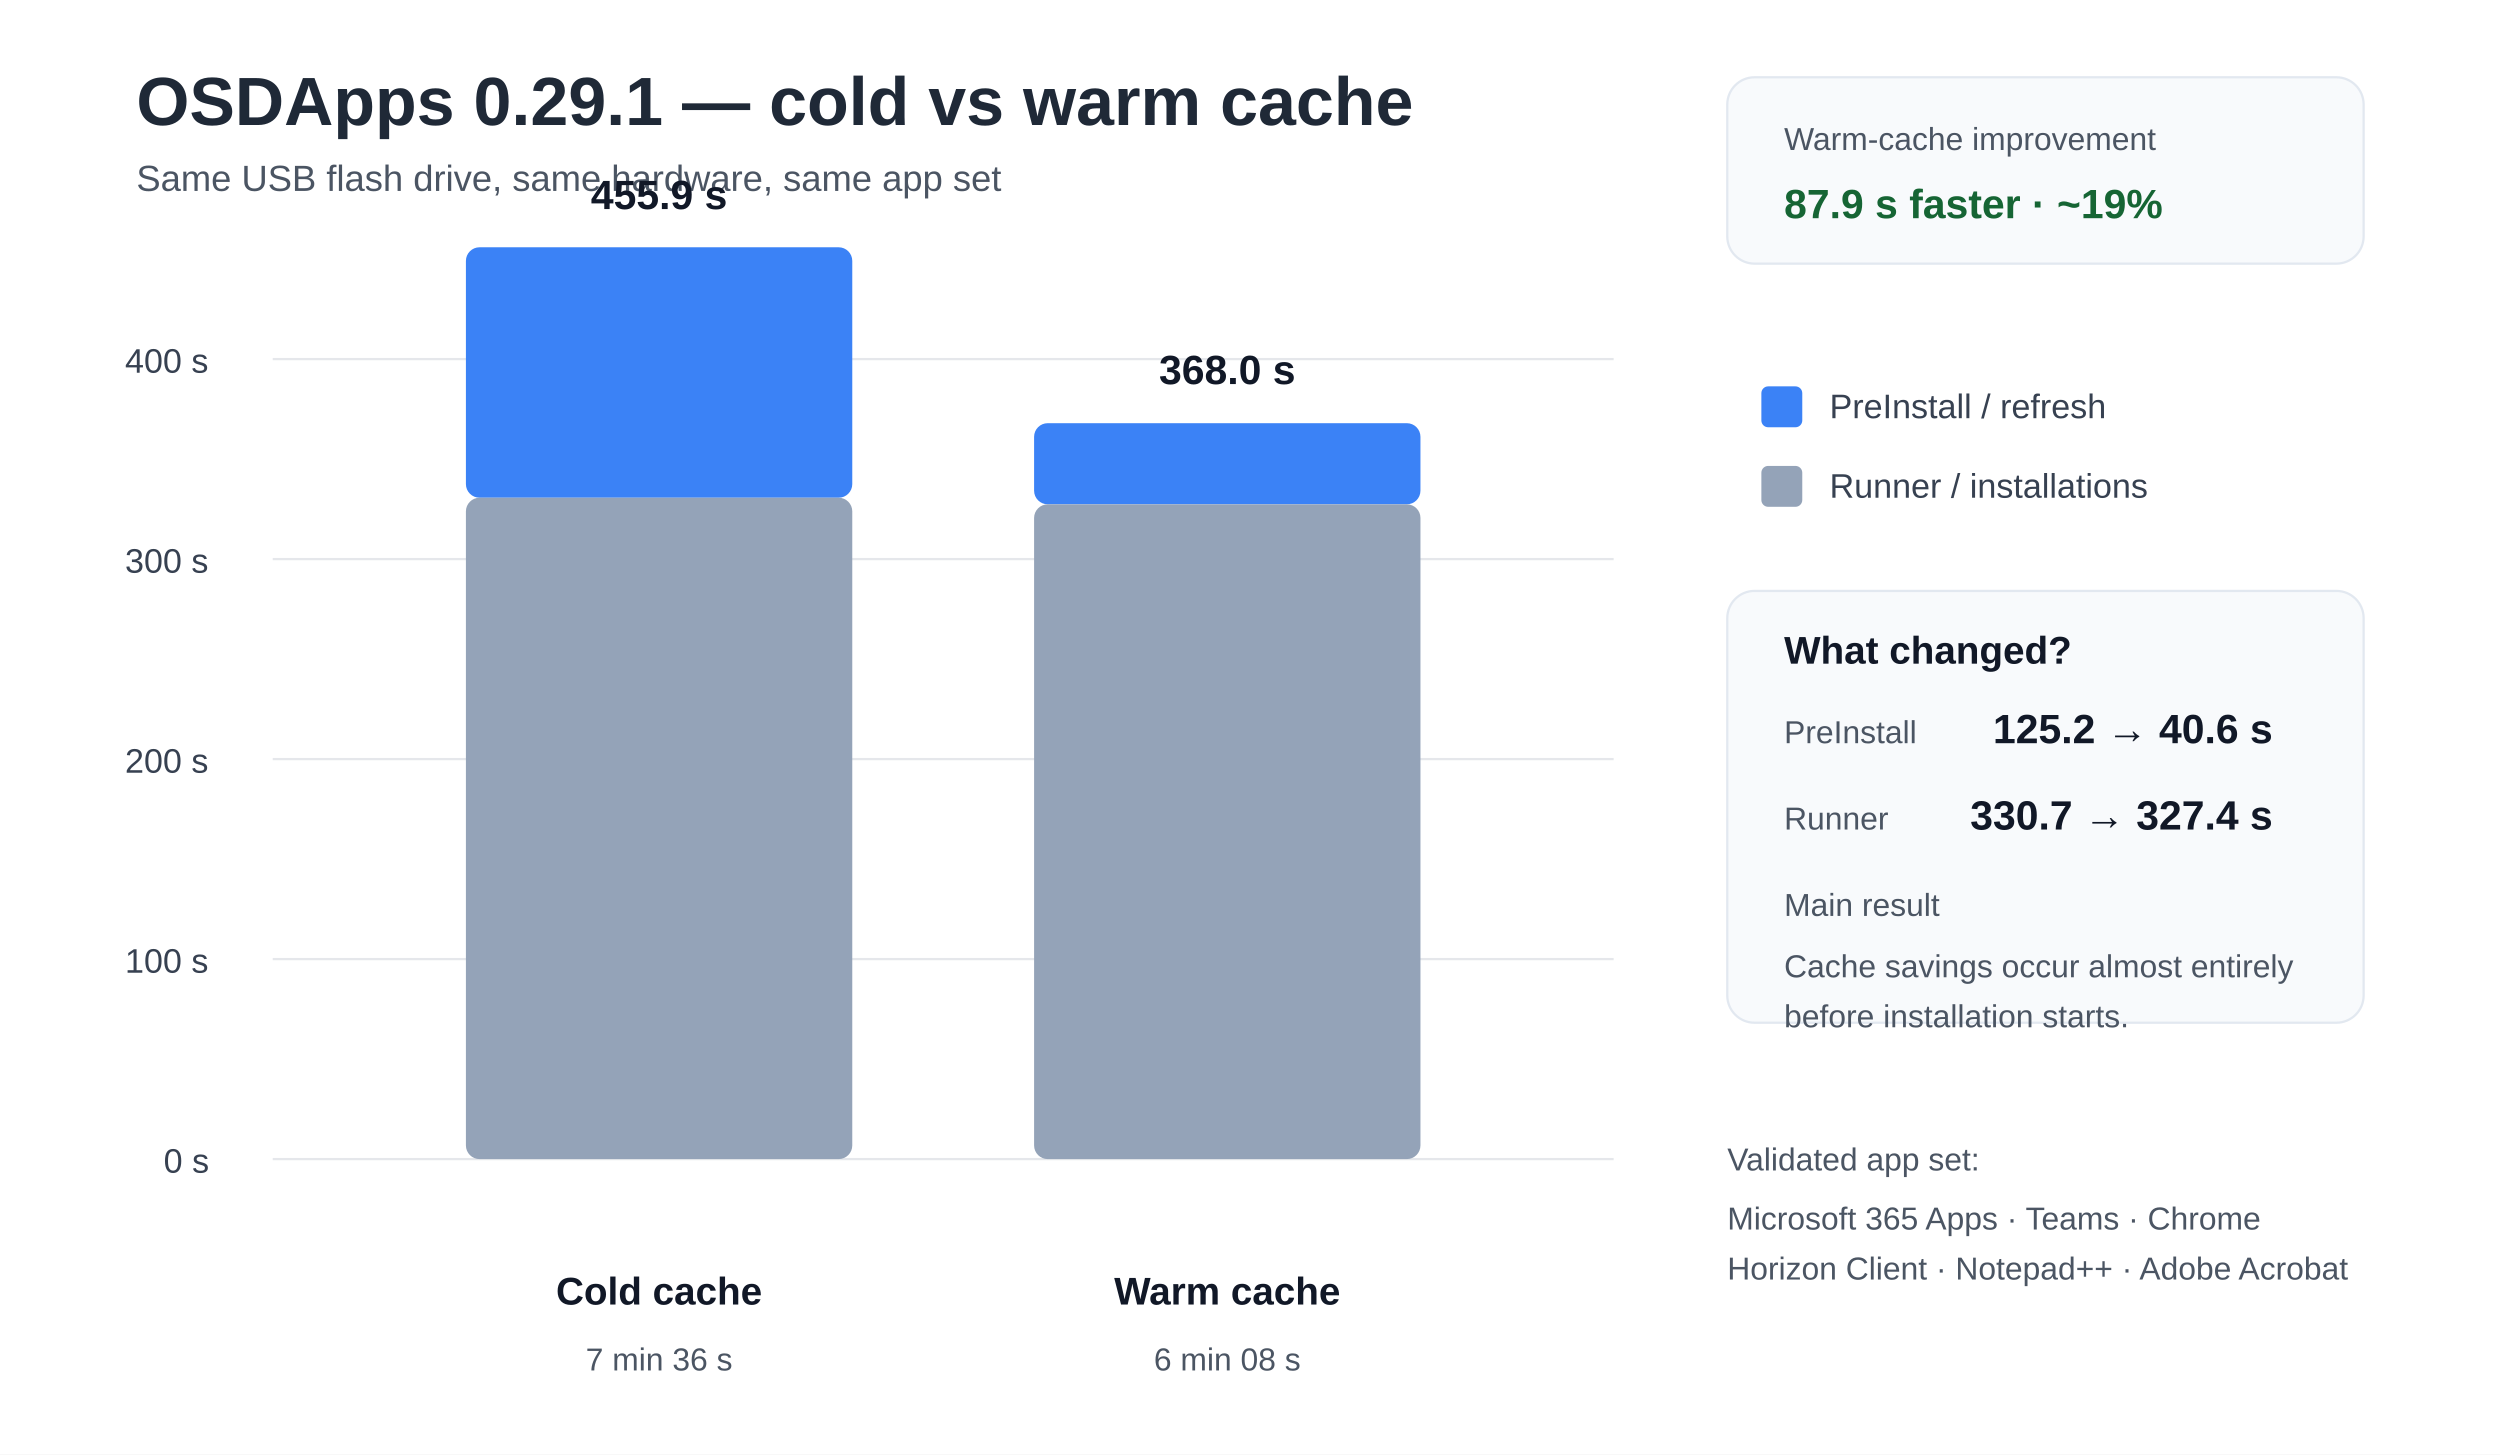
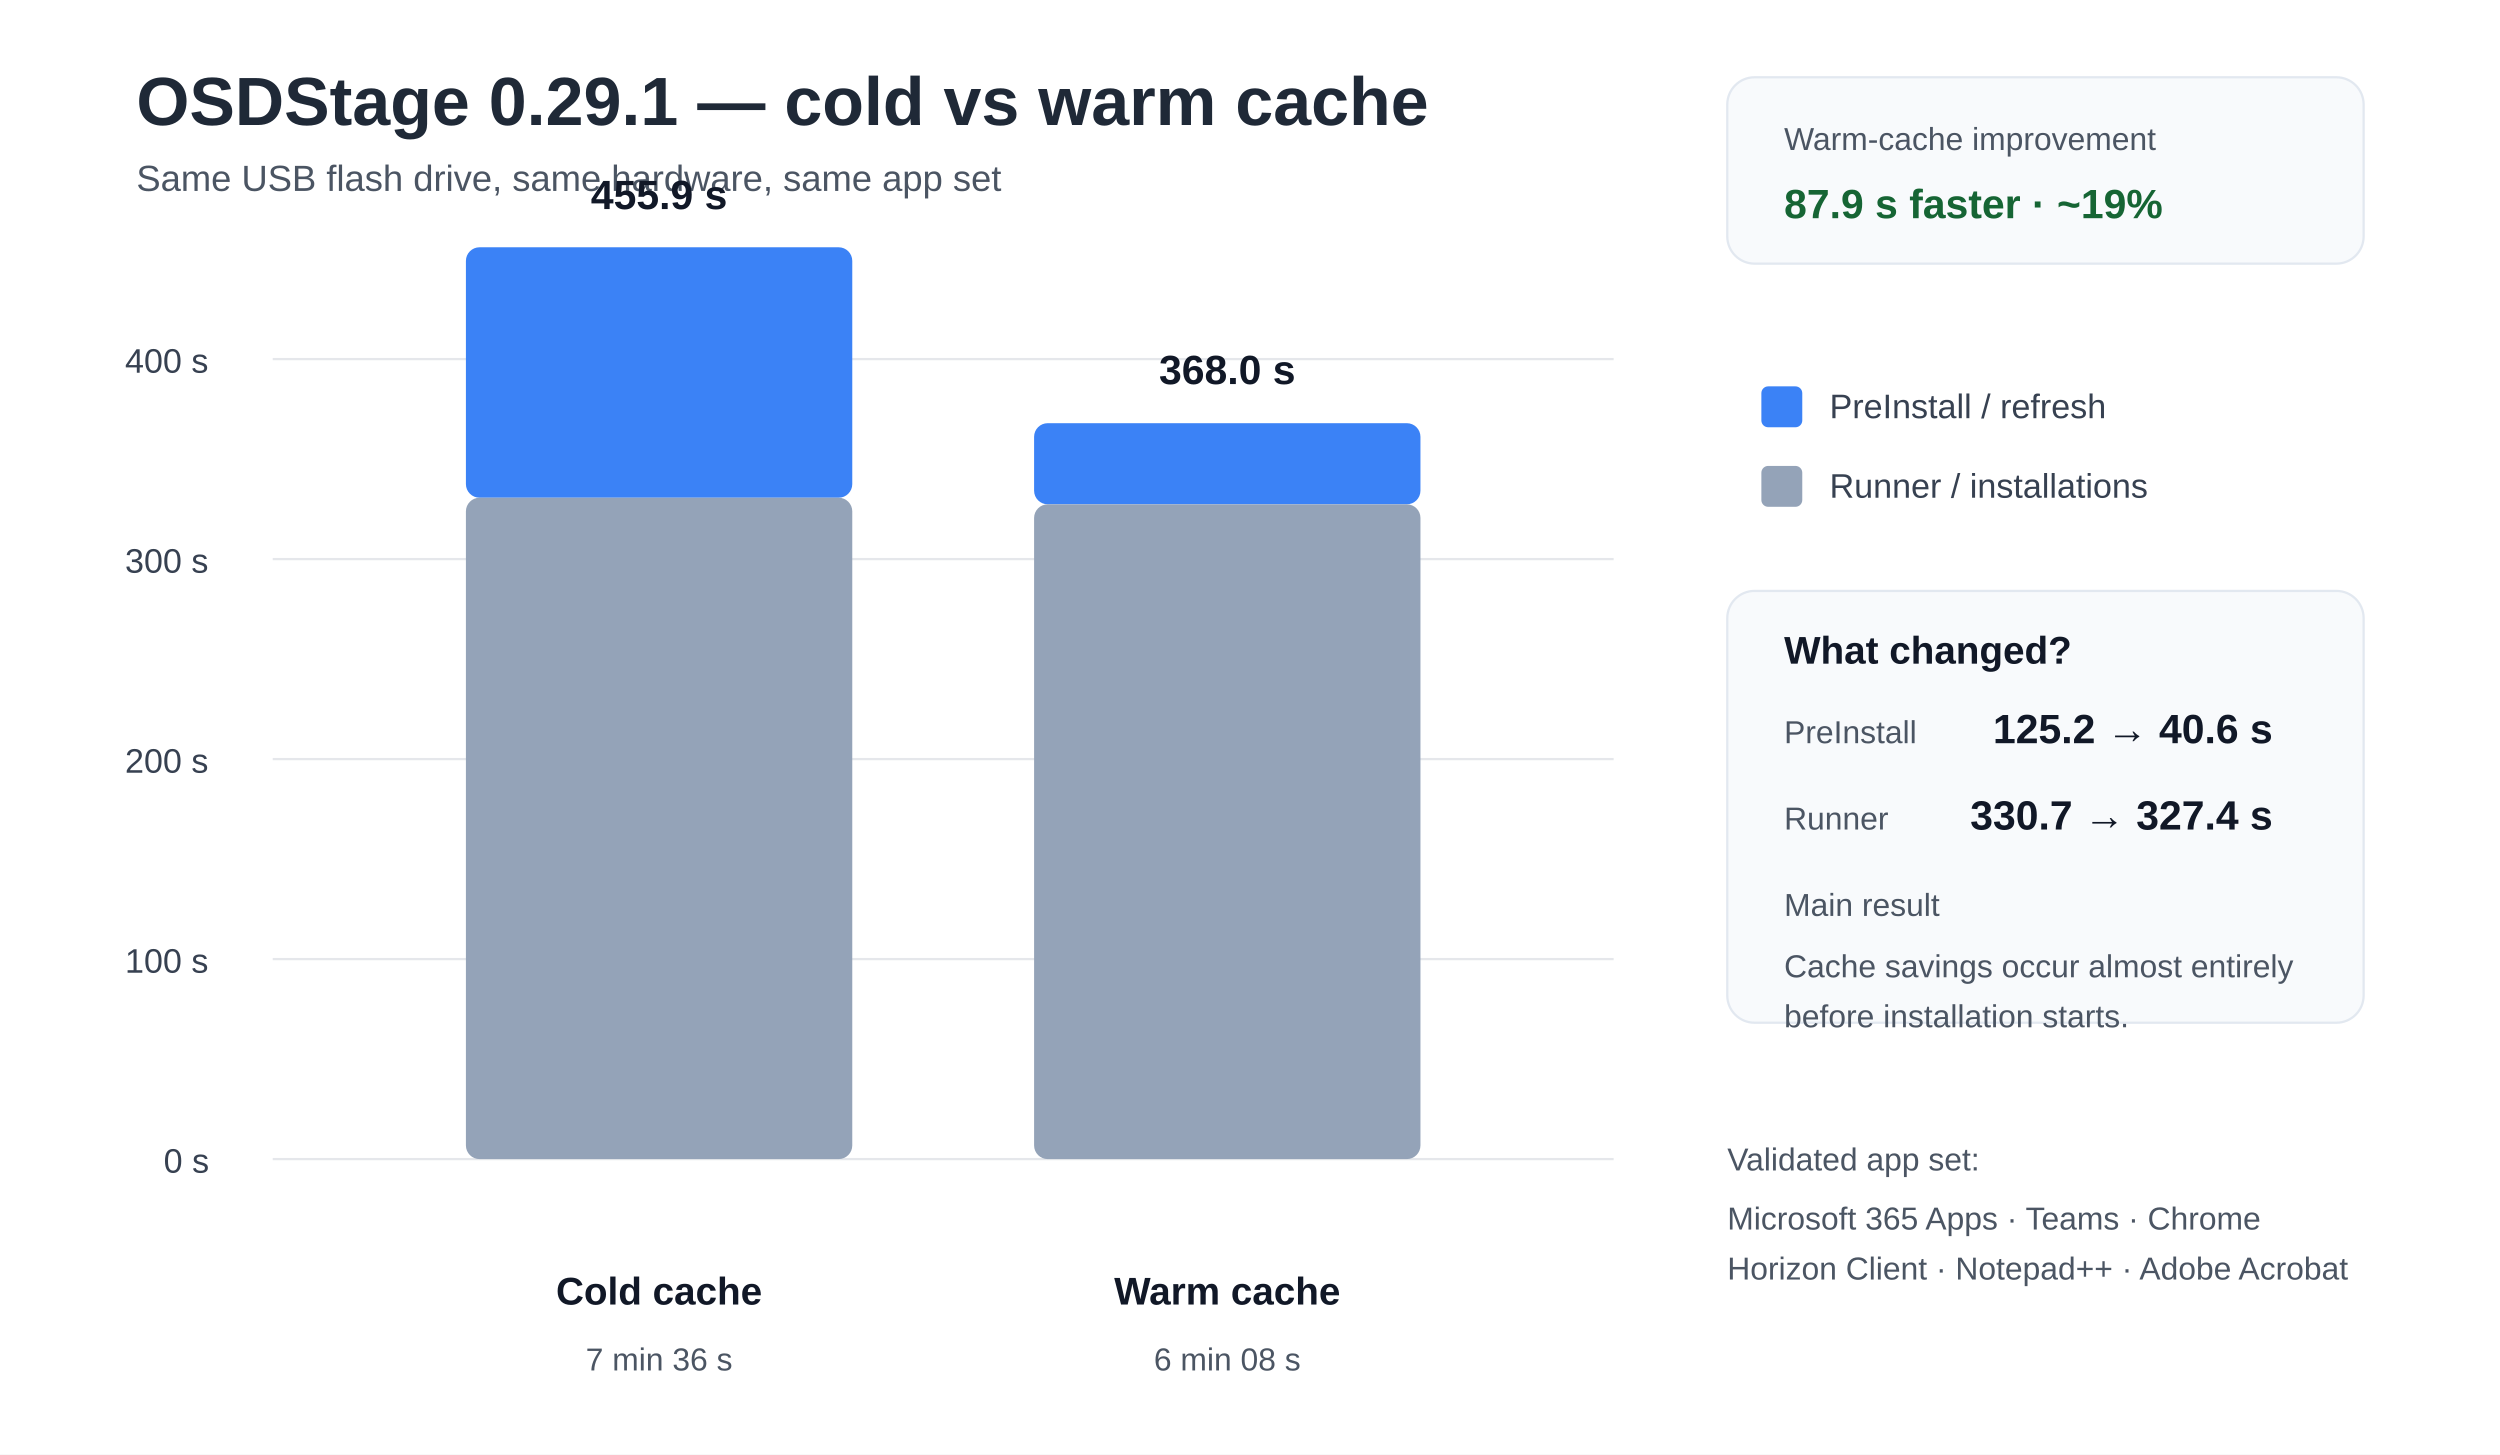
<svg xmlns="http://www.w3.org/2000/svg" width="1100" height="640" viewBox="0 0 1100 640" role="img" aria-labelledby="title desc">
  <style>
    .title{font:700 30px 'Segoe UI',Arial,sans-serif;fill:#1f2937}
    .subtitle{font:400 16px 'Segoe UI',Arial,sans-serif;fill:#4b5563}
    .axis{font:400 15px 'Segoe UI',Arial,sans-serif;fill:#374151}
    .label{font:600 17px 'Segoe UI',Arial,sans-serif;fill:#111827}
    .small{font:400 14px 'Segoe UI',Arial,sans-serif;fill:#4b5563}
    .value{font:700 18px 'Segoe UI',Arial,sans-serif;fill:#111827}
    .legend{font:400 15px 'Segoe UI',Arial,sans-serif;fill:#374151}
    .grid{stroke:#e5e7eb;stroke-width:1}
    .pre{fill:#3b82f6}
    .run{fill:#94a3b8}
    .card{fill:#f8fafc;stroke:#e2e8f0;stroke-width:1}
    .good{fill:#166534}
  </style>
  <rect width="1100" height="640" fill="#ffffff" />
-   <text x="60" y="55" class="title">OSDApps 0.29.1 — cold vs warm cache</text>
+   <text x="60" y="55" class="title">OSDStage 0.29.1 — cold vs warm cache</text>
  <text x="60" y="84" class="subtitle">Same USB flash drive, same hardware, same app set</text>
  <rect x="760" y="34" width="280" height="82" rx="12" class="card" />
  <text x="785" y="66" class="small">Warm-cache improvement</text>
  <text x="785" y="96" class="value good">87.9 s faster · ~19%</text>
  <line x1="120" y1="510" x2="710" y2="510" class="grid" />
  <line x1="120" y1="422" x2="710" y2="422" class="grid" />
  <line x1="120" y1="334" x2="710" y2="334" class="grid" />
  <line x1="120" y1="246" x2="710" y2="246" class="grid" />
  <line x1="120" y1="158" x2="710" y2="158" class="grid" />
  <text x="72" y="516" class="axis">0 s</text>
  <text x="55" y="428" class="axis">100 s</text>
  <text x="55" y="340" class="axis">200 s</text>
  <text x="55" y="252" class="axis">300 s</text>
  <text x="55" y="164" class="axis">400 s</text>
  <rect x="205" y="108.8" width="170" height="110.2" rx="6" class="pre" />
  <rect x="205" y="219.0" width="170" height="291.0" rx="6" class="run" />
  <text x="290" y="92" text-anchor="middle" class="value">455.9 s</text>
  <text x="290" y="574" text-anchor="middle" class="label">Cold cache</text>
  <text x="290" y="603" text-anchor="middle" class="small">7 min 36 s</text>
  <rect x="455" y="186.2" width="170" height="35.7" rx="6" class="pre" />
  <rect x="455" y="221.9" width="170" height="288.1" rx="6" class="run" />
  <text x="540" y="169" text-anchor="middle" class="value">368.0 s</text>
  <text x="540" y="574" text-anchor="middle" class="label">Warm cache</text>
  <text x="540" y="603" text-anchor="middle" class="small">6 min 08 s</text>
  <rect x="775" y="170" width="18" height="18" rx="3" class="pre" />
  <text x="805" y="184" class="legend">PreInstall / refresh</text>
  <rect x="775" y="205" width="18" height="18" rx="3" class="run" />
  <text x="805" y="219" class="legend">Runner / installations</text>
  <rect x="760" y="260" width="280" height="190" rx="12" class="card" />
  <text x="785" y="292" class="label">What changed?</text>
  <text x="785" y="327" class="small">PreInstall</text>
  <text x="1000" y="327" text-anchor="end" class="value">125.2 → 40.6 s</text>
  <text x="785" y="365" class="small">Runner</text>
  <text x="1000" y="365" text-anchor="end" class="value">330.7 → 327.4 s</text>
  <text x="785" y="403" class="small">Main result</text>
  <text x="785" y="430" class="small">Cache savings occur almost entirely</text>
  <text x="785" y="452" class="small">before installation starts.</text>
  <text x="760" y="515" class="small">Validated app set:</text>
  <text x="760" y="541" class="small">Microsoft 365 Apps · Teams · Chrome</text>
  <text x="760" y="563" class="small">Horizon Client · Notepad++ · Adobe Acrobat</text>
</svg>
